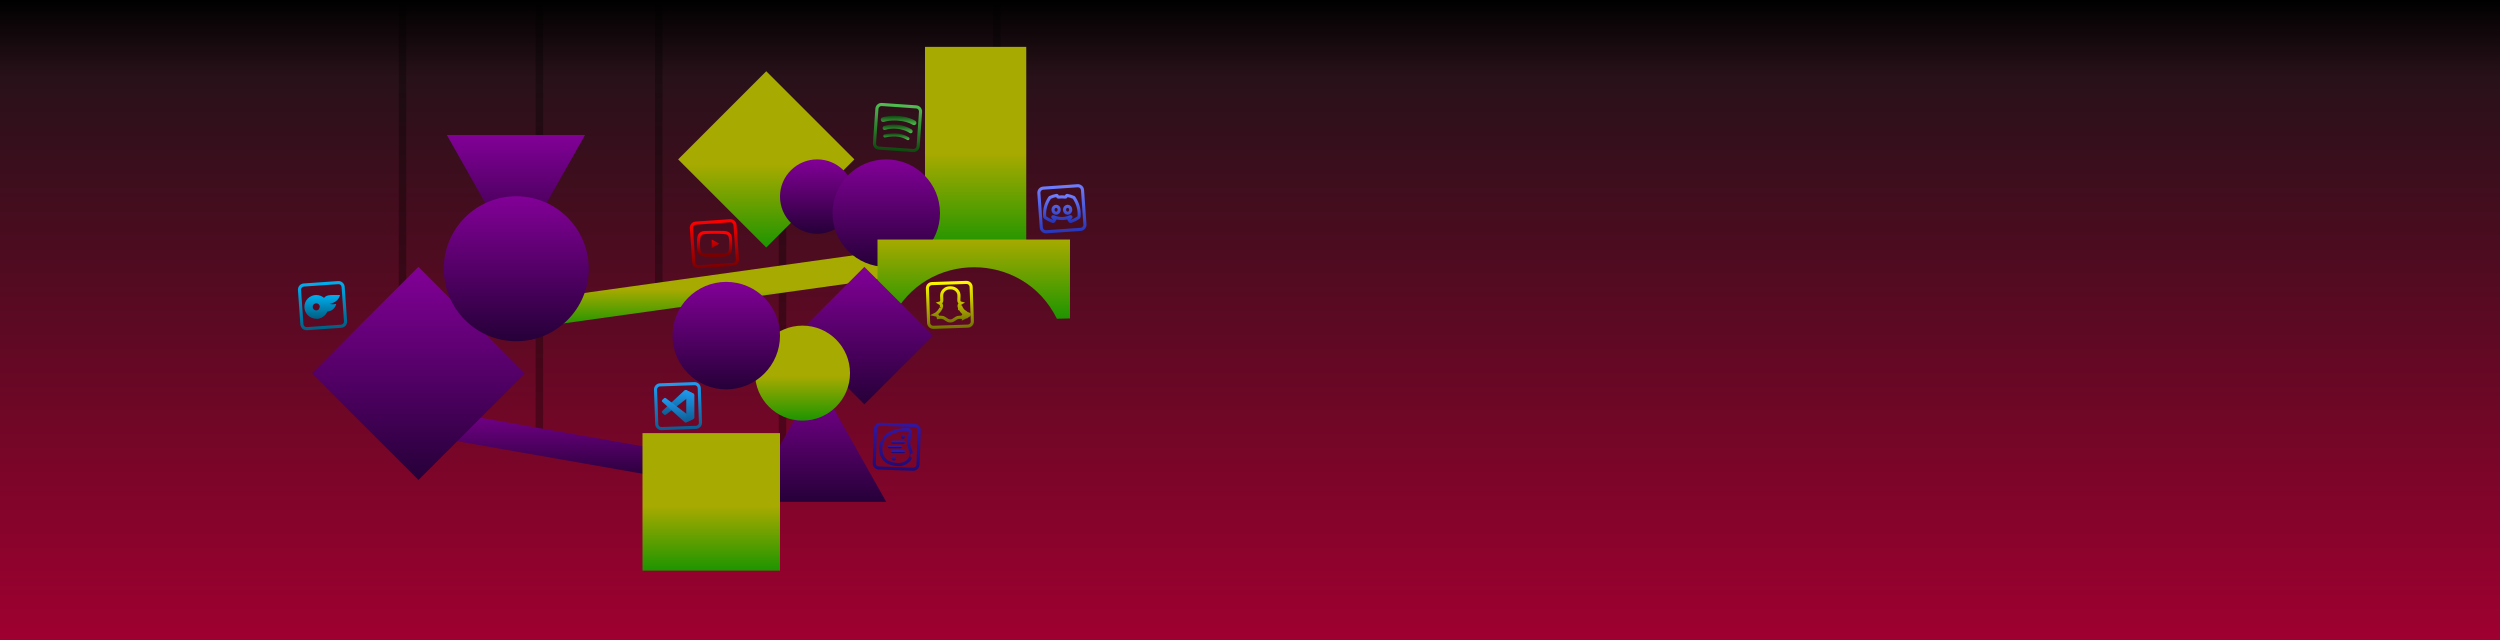
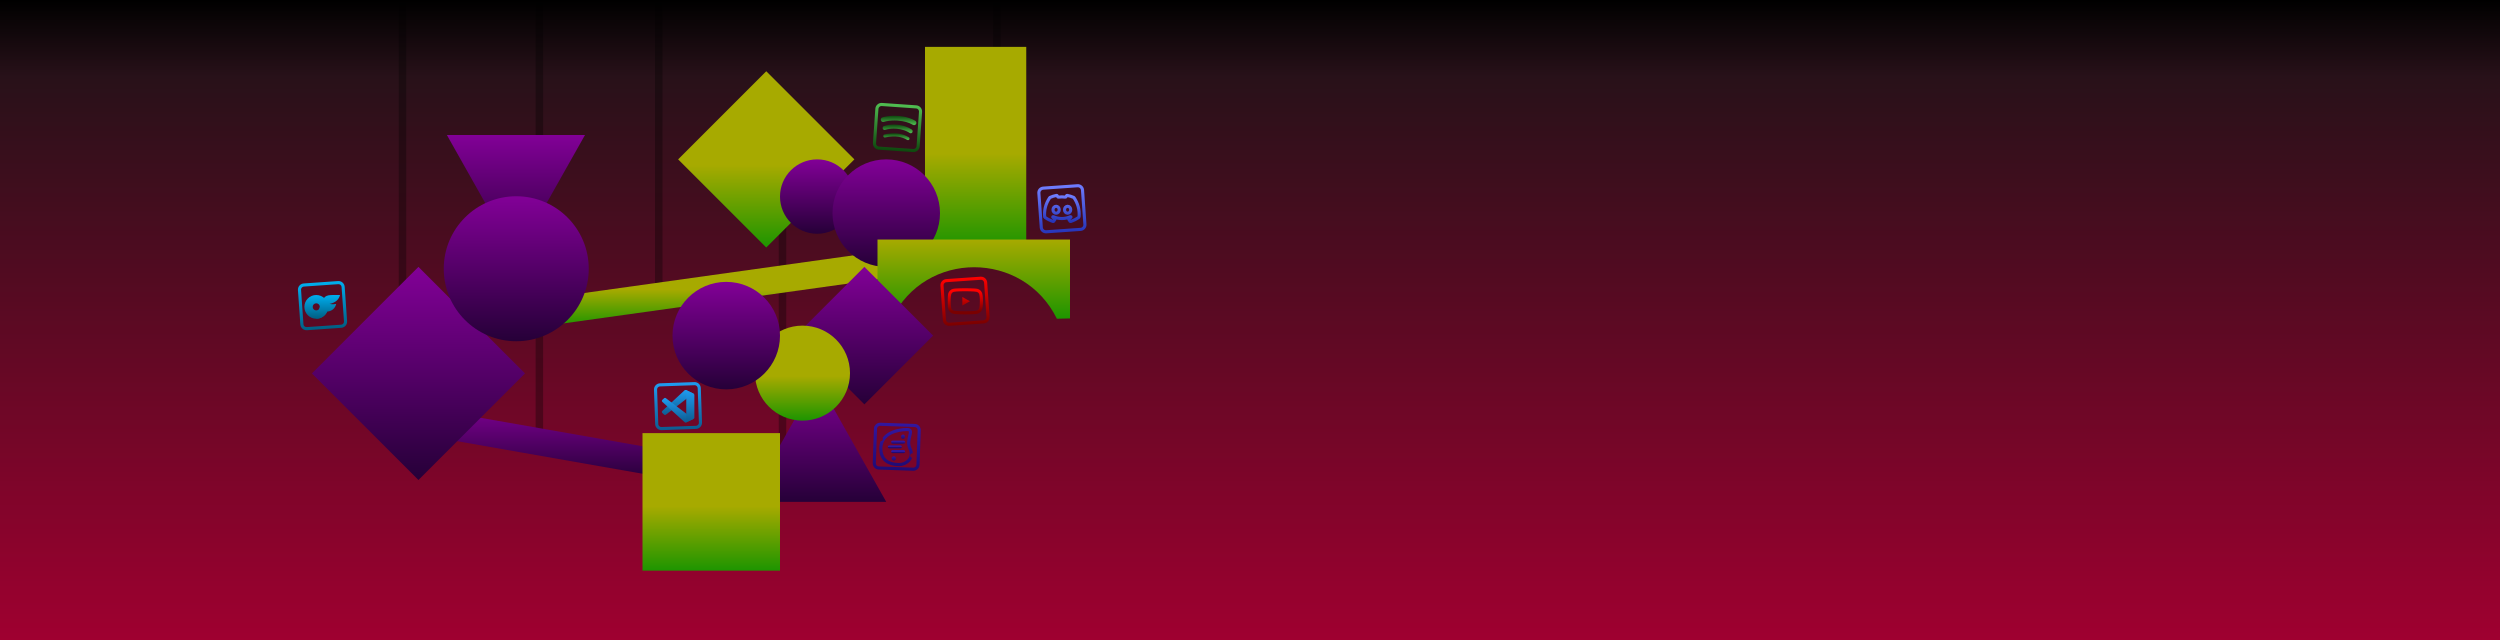
<svg xmlns="http://www.w3.org/2000/svg" width="4000" height="1024" viewBox="0 0 4000 1024" fill="none">
  <g clip-path="url(#clip0_219_2)">
    <rect width="4000" height="1024" fill="url(#paint0_linear_219_2)" />
    <line x1="644" y1="533" x2="644" y2="-55" stroke="black" stroke-opacity="0.32" stroke-width="12" />
    <line x1="1054" y1="471" x2="1054" y2="-117" stroke="black" stroke-opacity="0.32" stroke-width="12" />
    <line x1="1252" y1="724" x2="1252" y2="216" stroke="black" stroke-opacity="0.32" stroke-width="12" />
    <line x1="863" y1="706" x2="863" y2="2.59356e-07" stroke="black" stroke-opacity="0.32" stroke-width="12" />
    <line x1="1595" y1="193" x2="1595" y2="-395" stroke="black" stroke-opacity="0.32" stroke-width="12" />
    <path d="M1226 114L1367 255L1226 396L1085 255L1226 114Z" fill="url(#paint1_linear_219_2)" />
    <path d="M1085 724L618 642V686L1085 768V724Z" fill="url(#paint2_linear_219_2)" />
    <rect x="1480" y="75" width="162" height="321" fill="url(#paint3_linear_219_2)" />
    <path d="M1307.5 607L1418 803H1197L1307.5 607Z" fill="url(#paint4_linear_219_2)" />
    <path d="M825.5 412L715 216L936 216L825.5 412Z" fill="url(#paint5_linear_219_2)" />
    <rect x="1028" y="693" width="220" height="220" fill="url(#paint6_linear_219_2)" />
    <path d="M869 478L1455 396V440L869 522V478Z" fill="url(#paint7_linear_219_2)" />
    <rect x="1248" y="255" width="119" height="119" rx="59.5" fill="url(#paint8_linear_219_2)" />
    <rect x="1332" y="255" width="172" height="172" rx="86" fill="url(#paint9_linear_219_2)" />
    <path d="M1404 383.266H1712V509.499L1691 509.996C1637.15 400.275 1480.19 399.959 1427 510L1404 509.499V383.266Z" fill="url(#paint10_linear_219_2)" />
    <path d="M1383 427L1493 537L1383 647L1273 537L1383 427Z" fill="url(#paint11_linear_219_2)" />
    <path d="M669.5 427L840 597.5L669.5 768L499 597.5L669.5 427Z" fill="url(#paint12_linear_219_2)" />
    <rect x="1208" y="521" width="152" height="152" rx="76" fill="url(#paint13_linear_219_2)" />
    <rect x="1076" y="451" width="172" height="172" rx="86" fill="url(#paint14_linear_219_2)" />
    <rect x="710" y="314" width="232" height="232" rx="116" fill="url(#paint15_linear_219_2)" />
    <path d="M1718.37 316.272C1718.27 316.121 1718.13 316.002 1717.96 315.927C1714.61 314.417 1711.09 313.316 1707.48 312.647C1707.06 312.57 1706.65 312.77 1706.45 313.144C1706.16 313.686 1705.89 314.236 1705.63 314.795C1705.44 315.209 1705.01 315.453 1704.55 315.393C1700.85 314.904 1697.1 314.904 1693.4 315.393C1692.95 315.453 1692.51 315.209 1692.32 314.795C1692.06 314.237 1691.79 313.687 1691.51 313.145C1691.31 312.771 1690.89 312.571 1690.47 312.648C1686.86 313.322 1683.34 314.425 1679.98 315.935C1679.81 316.01 1679.67 316.132 1679.57 316.285C1672.57 326.754 1670.59 336.969 1671.47 347.041C1671.49 347.324 1671.64 347.582 1671.87 347.749C1675.83 350.612 1680.21 352.829 1684.86 354.315C1685.26 354.444 1685.7 354.3 1685.95 353.956C1686.7 352.901 1687.39 351.805 1688.01 350.672C1688.3 350.149 1688.04 349.5 1687.49 349.27C1686.54 348.874 1685.61 348.428 1684.71 347.936C1684.28 347.702 1684.25 347.097 1684.64 346.8V346.8C1684.84 346.646 1685.11 346.621 1685.34 346.726C1689.62 348.675 1694.27 349.684 1698.98 349.684C1703.69 349.684 1708.34 348.675 1712.62 346.726C1712.85 346.621 1713.13 346.658 1713.33 346.814V346.814C1713.71 347.111 1713.68 347.705 1713.26 347.936C1712.35 348.43 1711.42 348.877 1710.46 349.275C1709.91 349.504 1709.66 350.153 1709.95 350.676C1710.57 351.809 1711.26 352.904 1712.01 353.958C1712.26 354.3 1712.69 354.444 1713.09 354.317C1717.75 352.835 1722.14 350.619 1726.1 347.753C1726.33 347.586 1726.47 347.327 1726.5 347.045C1727.52 335.398 1724.46 325.271 1718.37 316.272ZM1689.78 341.156C1687.04 341.156 1684.79 338.676 1684.79 335.625C1684.79 332.574 1686.97 330.072 1689.77 330.072C1692.57 330.072 1694.81 332.574 1694.76 335.625C1694.72 338.676 1692.56 341.156 1689.78 341.156ZM1708.19 341.156C1705.45 341.156 1703.2 338.676 1703.2 335.625C1703.2 332.574 1705.38 330.072 1708.19 330.072C1710.99 330.072 1713.22 332.574 1713.17 335.625C1713.12 338.676 1710.97 341.156 1708.19 341.156Z" stroke="url(#paint16_linear_219_2)" stroke-width="5" />
    <rect x="1661.67" y="301.551" width="70" height="70" rx="7.5" transform="rotate(-4 1661.67 301.551)" stroke="url(#paint17_linear_219_2)" stroke-width="5" />
    <rect x="1401.03" y="678.586" width="70" height="70" rx="7.5" transform="rotate(2 1401.03 678.586)" stroke="url(#paint18_linear_219_2)" stroke-width="5" />
    <path d="M1428.27 707.45H1445.66" stroke="url(#paint19_linear_219_2)" stroke-width="5" stroke-linecap="round" />
    <path d="M1423.05 714.985H1440.44" stroke="url(#paint20_linear_219_2)" stroke-width="5" stroke-linecap="round" />
    <path d="M1428.27 722.52H1445.66" stroke="url(#paint21_linear_219_2)" stroke-width="5" stroke-linecap="round" />
    <ellipse cx="1444.79" cy="698.756" rx="3.188" ry="3.478" fill="url(#paint22_linear_219_2)" />
    <circle cx="1430.01" cy="733.533" r="3.478" fill="url(#paint23_linear_219_2)" />
    <path fill-rule="evenodd" clip-rule="evenodd" d="M1426.14 695.236C1418.01 699.395 1411.76 706.322 1411.76 717.971C1411.76 724.579 1413.64 730.175 1417.76 734.134C1421.88 738.104 1428.62 740.788 1439.07 740.788C1443.42 740.788 1448.79 738.667 1452.19 734.864C1455.42 731.245 1456.98 725.986 1453.73 719.029C1449.82 710.648 1451.83 702.475 1453.19 696.909C1453.26 696.643 1453.32 696.383 1453.38 696.128C1453.73 694.69 1454 693.504 1454.14 692.496C1454.28 691.464 1454.24 690.867 1454.14 690.537C1454.09 690.331 1454.03 690.251 1453.83 690.145C1453.51 689.977 1452.8 689.761 1451.36 689.761C1444.5 689.761 1434.41 691.008 1426.14 695.236ZM1423.87 690.784C1433.11 686.061 1444.07 684.761 1451.36 684.761C1453.17 684.761 1454.82 685.014 1456.17 685.727C1457.63 686.501 1458.54 687.715 1458.95 689.159C1459.33 690.479 1459.27 691.889 1459.1 693.166C1458.92 694.466 1458.59 695.89 1458.24 697.307L1458.12 697.805C1456.72 703.549 1455.11 710.162 1458.27 716.914C1459.67 719.915 1460.37 722.756 1460.5 725.398C1460.26 725.342 1460.01 725.312 1459.75 725.312C1457.84 725.312 1456.3 726.921 1456.3 728.907C1456.3 730.776 1457.67 732.312 1459.41 732.486C1458.61 734.612 1457.41 736.525 1455.92 738.193C1451.52 743.116 1444.76 745.788 1439.07 745.788C1427.81 745.788 1419.64 742.888 1414.29 737.736C1408.93 732.574 1406.76 725.511 1406.76 717.971C1406.76 713.341 1407.61 709.319 1409.09 705.837C1409.1 705.837 1409.1 705.837 1409.11 705.837C1411.01 705.837 1412.56 704.227 1412.56 702.242C1412.56 701.604 1412.4 701.005 1412.12 700.486C1415.19 696.261 1419.34 693.099 1423.87 690.784Z" fill="url(#paint24_linear_219_2)" />
    <path fill-rule="evenodd" clip-rule="evenodd" d="M1466.24 196.438C1466.23 199.381 1463.18 201.183 1460.63 199.721C1458.91 198.729 1457.14 197.83 1455.29 197.081C1451.63 195.592 1447.83 194.59 1443.96 193.896C1441.25 193.413 1438.53 193.094 1435.8 192.927C1432.95 192.754 1430.11 192.734 1427.26 192.883C1424 193.054 1420.76 193.418 1417.56 194.117C1416.38 194.376 1415.22 194.701 1414.05 195.017C1413.34 195.211 1412.63 195.236 1411.92 195.024C1410.36 194.562 1409.29 193.146 1409.24 191.487C1409.2 189.877 1410.18 188.379 1411.72 187.865C1412.84 187.488 1414 187.191 1415.16 186.92C1418.02 186.249 1420.93 185.833 1423.86 185.562C1426.97 185.274 1430.09 185.182 1433.21 185.272C1440.89 185.495 1448.42 186.634 1455.71 189.185C1458.68 190.226 1461.54 191.517 1464.26 193.126C1465.23 193.699 1465.88 194.508 1466.13 195.626C1466.19 195.891 1466.2 196.167 1466.24 196.438Z" fill="url(#paint25_linear_219_2)" />
    <path fill-rule="evenodd" clip-rule="evenodd" d="M1430 205.766C1425.48 205.786 1420.85 206.383 1416.33 207.813C1415.6 208.046 1414.86 208.062 1414.14 207.75C1412.96 207.243 1412.2 205.988 1412.24 204.66C1412.28 203.275 1413.08 202.069 1414.33 201.662C1415.6 201.247 1416.9 200.887 1418.2 200.579C1421.4 199.821 1424.64 199.42 1427.92 199.287C1434.98 199.002 1441.87 199.975 1448.6 202.272C1452 203.434 1455.25 204.955 1458.32 206.903C1458.47 207 1458.62 207.099 1458.78 207.198C1460.38 208.242 1460.57 210.342 1459.81 211.681C1458.93 213.212 1457.12 213.688 1455.61 212.78C1454.75 212.267 1453.91 211.733 1453.04 211.26C1449.05 209.091 1444.82 207.684 1440.42 206.798C1437.04 206.115 1433.63 205.782 1430 205.766Z" fill="url(#paint26_linear_219_2)" />
    <path fill-rule="evenodd" clip-rule="evenodd" d="M1430.28 213.239C1435.56 213.295 1440.71 214.011 1445.72 215.709C1448.48 216.646 1451.12 217.857 1453.62 219.358C1453.84 219.488 1454.06 219.616 1454.26 219.769C1455.27 220.54 1455.53 221.938 1454.88 223.038C1454.25 224.105 1452.91 224.534 1451.77 224.026C1451.54 223.924 1451.32 223.787 1451.11 223.657C1446.86 221.127 1442.28 219.56 1437.42 218.81C1434.43 218.35 1431.42 218.191 1428.41 218.31C1424.51 218.464 1420.65 219.008 1416.84 219.857C1416.46 219.943 1416.06 220.021 1415.67 220.025C1414.49 220.038 1413.49 219.196 1413.28 218.055C1413.06 216.846 1413.66 215.713 1414.76 215.267C1414.99 215.173 1415.24 215.113 1415.49 215.057C1418.61 214.353 1421.75 213.821 1424.94 213.55C1426.72 213.399 1428.5 213.339 1430.28 213.239Z" fill="url(#paint27_linear_219_2)" />
    <rect x="1403.55" y="166.668" width="70" height="70" rx="7.5" transform="rotate(4 1403.55 166.668)" stroke="url(#paint28_linear_219_2)" stroke-width="5" />
    <path d="M1109.16 629.577L1098.45 624.327C1097.21 623.719 1095.73 623.975 1094.76 624.966L1059.71 657.515C1058.76 658.39 1058.76 659.902 1059.71 660.776L1062.57 663.427C1063.34 664.141 1064.51 664.194 1065.34 663.552L1107.55 630.939C1108.97 629.845 1111 630.874 1111 632.684V632.558C1111 631.287 1110.29 630.128 1109.16 629.577Z" fill="url(#paint29_linear_219_2)" />
    <path d="M1109.16 670.436L1098.45 675.592C1097.21 676.189 1095.73 675.937 1094.76 674.964L1059.71 643.004C1058.76 642.144 1058.76 640.66 1059.71 639.802L1062.57 637.199C1063.34 636.497 1064.51 636.445 1065.34 637.076L1107.55 669.099C1108.97 670.173 1111 669.163 1111 667.386V667.51C1111 668.758 1110.29 669.895 1109.16 670.436Z" fill="url(#paint30_linear_219_2)" />
    <path d="M1098.45 675.593C1097.21 676.19 1095.73 675.937 1094.76 674.965C1095.96 676.163 1098.01 675.314 1098.01 673.619V626.507C1098.01 624.812 1095.96 623.963 1094.76 625.162C1095.73 624.189 1097.21 623.937 1098.45 624.533L1109.16 629.681C1110.28 630.222 1111 631.36 1111 632.609V667.518C1111 668.766 1110.28 669.904 1109.16 670.445L1098.45 675.593Z" fill="url(#paint31_linear_219_2)" />
    <rect x="1048.59" y="616.029" width="70" height="70" rx="7.5" transform="rotate(-2 1048.59 616.029)" stroke="url(#paint32_linear_219_2)" stroke-width="5" />
-     <mask id="path-38-outside-1_219_2" maskUnits="userSpaceOnUse" x="1115" y="369" width="57" height="43" fill="black">
-       <rect fill="white" x="1115" y="369" width="57" height="43" />
-       <path fill-rule="evenodd" clip-rule="evenodd" d="M1161.69 374.979C1163.69 375.506 1165.27 377.051 1165.81 379.009C1166.81 382.587 1166.77 390.043 1166.77 390.043C1166.77 390.043 1166.77 397.462 1165.81 401.04C1165.27 402.998 1163.69 404.543 1161.69 405.07C1158.03 406.011 1143.39 406.011 1143.39 406.011C1143.39 406.011 1128.78 406.011 1125.09 405.032C1123.08 404.505 1121.5 402.961 1120.96 401.002C1120 397.462 1120 390.006 1120 390.006C1120 390.006 1120 382.587 1120.96 379.009C1121.5 377.051 1123.12 375.469 1125.09 374.942C1128.75 374 1143.39 374 1143.39 374C1143.39 374 1158.03 374 1161.69 374.979ZM1150.9 390.006L1138.72 396.86V383.151L1150.9 390.006Z" />
+     <mask id="path-38-outside-1_219_2" maskUnits="userSpaceOnUse" x="1516" y="461" width="57" height="43" fill="black">
+       <rect fill="white" x="1516" y="461" width="57" height="43" />
+       <path fill-rule="evenodd" clip-rule="evenodd" d="M1562.69 466.979C1564.69 467.506 1566.27 469.051 1566.81 471.009C1567.81 474.587 1567.77 482.043 1567.77 482.043C1567.77 482.043 1567.77 489.462 1566.81 493.04C1566.27 494.998 1564.69 496.543 1562.69 497.07C1559.03 498.011 1544.39 498.011 1544.39 498.011C1544.39 498.011 1529.78 498.011 1526.09 497.032C1524.08 496.505 1522.5 494.961 1521.96 493.002C1521 489.462 1521 482.006 1521 482.006C1521 482.006 1521 474.587 1521.96 471.009C1522.5 469.051 1524.12 467.469 1526.09 466.942C1529.75 466 1544.39 466 1544.39 466C1544.39 466 1559.03 466 1562.69 466.979ZM1551.9 482.006L1539.72 488.86V475.151L1551.9 482.006Z" />
    </mask>
-     <path d="M1165.81 379.009L1160.99 380.336L1160.99 380.347L1160.99 380.357L1165.81 379.009ZM1161.69 374.979L1160.39 379.809L1160.4 379.812L1160.41 379.814L1161.69 374.979ZM1166.77 390.043L1161.77 390.018L1161.77 390.03V390.043H1166.77ZM1165.81 401.04L1170.63 402.367L1170.63 402.354L1170.64 402.34L1165.81 401.04ZM1161.69 405.07L1162.93 409.912L1162.95 409.909L1162.96 409.905L1161.69 405.07ZM1143.39 406.011L1143.39 411.011L1143.39 411.011L1143.39 406.011ZM1125.09 405.032L1126.36 400.199L1126.36 400.197L1125.09 405.032ZM1120.96 401.002L1116.14 402.315L1116.14 402.322L1116.14 402.33L1120.96 401.002ZM1120.96 379.009L1116.14 377.682L1116.14 377.695L1116.14 377.709L1120.96 379.009ZM1125.09 374.942L1123.84 370.099L1123.81 370.106L1123.79 370.112L1125.09 374.942ZM1143.39 374L1143.39 369L1143.39 369L1143.39 374ZM1138.72 396.86H1133.72V405.413L1141.18 401.217L1138.72 396.86ZM1150.9 390.006L1153.35 394.363L1161.09 390.006L1153.35 385.649L1150.9 390.006ZM1138.72 383.151L1141.18 378.795L1133.72 374.598V383.151H1138.72ZM1170.63 377.682C1169.61 373.963 1166.64 371.114 1162.96 370.144L1160.41 379.814C1160.74 379.899 1160.93 380.138 1160.99 380.336L1170.63 377.682ZM1166.77 390.043C1171.77 390.069 1171.77 390.069 1171.77 390.068C1171.77 390.068 1171.77 390.068 1171.77 390.068C1171.77 390.067 1171.77 390.066 1171.77 390.065C1171.77 390.063 1171.77 390.061 1171.77 390.058C1171.77 390.053 1171.77 390.046 1171.77 390.037C1171.77 390.019 1171.77 389.994 1171.77 389.962C1171.77 389.899 1171.77 389.809 1171.77 389.695C1171.77 389.466 1171.77 389.142 1171.76 388.743C1171.75 387.947 1171.72 386.844 1171.66 385.618C1171.54 383.324 1171.29 380.051 1170.62 377.661L1160.99 380.357C1161.33 381.545 1161.56 383.789 1161.67 386.118C1161.73 387.203 1161.75 388.188 1161.76 388.902C1161.77 389.258 1161.77 389.544 1161.77 389.737C1161.77 389.834 1161.77 389.908 1161.77 389.955C1161.77 389.979 1161.77 389.996 1161.77 390.007C1161.77 390.012 1161.77 390.016 1161.77 390.018C1161.77 390.018 1161.77 390.019 1161.77 390.019C1161.77 390.019 1161.77 390.019 1161.77 390.019C1161.77 390.018 1161.77 390.018 1161.77 390.018C1161.77 390.018 1161.77 390.018 1166.77 390.043ZM1170.64 402.34C1171.27 399.982 1171.53 396.748 1171.64 394.461C1171.71 393.243 1171.74 392.149 1171.76 391.359C1171.76 390.962 1171.77 390.64 1171.77 390.414C1171.77 390.301 1171.77 390.211 1171.77 390.149C1171.77 390.118 1171.77 390.093 1171.77 390.075C1171.77 390.066 1171.77 390.059 1171.77 390.054C1171.77 390.051 1171.77 390.049 1171.77 390.047C1171.77 390.046 1171.77 390.046 1171.77 390.045C1171.77 390.045 1171.77 390.044 1171.77 390.044C1171.77 390.044 1171.77 390.043 1166.77 390.043C1161.77 390.043 1161.77 390.043 1161.77 390.043C1161.77 390.043 1161.77 390.043 1161.77 390.042C1161.77 390.042 1161.77 390.042 1161.77 390.042C1161.77 390.042 1161.77 390.043 1161.77 390.044C1161.77 390.045 1161.77 390.049 1161.77 390.054C1161.77 390.065 1161.77 390.082 1161.77 390.106C1161.77 390.154 1161.77 390.228 1161.77 390.324C1161.77 390.518 1161.76 390.803 1161.76 391.158C1161.74 391.871 1161.72 392.855 1161.66 393.939C1161.54 396.256 1161.31 398.52 1160.98 399.74L1170.64 402.34ZM1162.96 409.905C1166.64 408.936 1169.61 406.086 1170.63 402.367L1160.99 399.713C1160.93 399.911 1160.74 400.15 1160.41 400.235L1162.96 409.905ZM1143.39 406.011C1143.39 411.011 1143.39 411.011 1143.39 411.011C1143.39 411.011 1143.39 411.011 1143.39 411.011C1143.39 411.011 1143.39 411.011 1143.39 411.011C1143.39 411.011 1143.4 411.011 1143.4 411.011C1143.41 411.011 1143.42 411.011 1143.43 411.011C1143.46 411.011 1143.51 411.011 1143.56 411.011C1143.67 411.011 1143.84 411.01 1144.04 411.009C1144.46 411.007 1145.06 411.004 1145.78 410.996C1147.23 410.981 1149.21 410.951 1151.31 410.891C1153.4 410.832 1155.65 410.741 1157.63 410.602C1159.48 410.472 1161.52 410.276 1162.93 409.912L1160.44 400.227C1160.03 400.334 1158.86 400.491 1156.93 400.626C1155.14 400.752 1153.05 400.838 1151.02 400.896C1149 400.953 1147.09 400.982 1145.68 400.997C1144.98 401.004 1144.4 401.008 1144 401.009C1143.8 401.01 1143.65 401.011 1143.54 401.011C1143.49 401.011 1143.45 401.011 1143.42 401.011C1143.41 401.011 1143.4 401.011 1143.39 401.011C1143.39 401.011 1143.39 401.011 1143.39 401.011C1143.39 401.011 1143.39 401.011 1143.39 401.011C1143.39 401.011 1143.39 401.011 1143.39 401.011C1143.39 401.011 1143.39 401.011 1143.39 406.011ZM1123.81 409.866C1125.24 410.246 1127.29 410.45 1129.14 410.585C1131.13 410.73 1133.38 410.824 1135.47 410.887C1137.57 410.949 1139.55 410.98 1140.99 410.996C1141.72 411.003 1142.31 411.007 1142.73 411.009C1142.94 411.01 1143.1 411.011 1143.21 411.011C1143.27 411.011 1143.31 411.011 1143.34 411.011C1143.35 411.011 1143.36 411.011 1143.37 411.011C1143.38 411.011 1143.38 411.011 1143.38 411.011C1143.38 411.011 1143.38 411.011 1143.38 411.011C1143.38 411.011 1143.39 411.011 1143.39 411.011C1143.39 411.011 1143.39 411.011 1143.39 406.011C1143.39 401.011 1143.39 401.011 1143.39 401.011C1143.39 401.011 1143.39 401.011 1143.39 401.011C1143.39 401.011 1143.39 401.011 1143.38 401.011C1143.38 401.011 1143.38 401.011 1143.38 401.011C1143.37 401.011 1143.36 401.011 1143.35 401.011C1143.32 401.011 1143.28 401.011 1143.23 401.011C1143.13 401.011 1142.97 401.01 1142.77 401.009C1142.38 401.007 1141.8 401.004 1141.1 400.996C1139.69 400.981 1137.79 400.951 1135.77 400.891C1133.75 400.831 1131.66 400.742 1129.87 400.611C1127.95 400.471 1126.78 400.308 1126.36 400.199L1123.81 409.866ZM1116.14 402.33C1117.17 406.048 1120.13 408.898 1123.81 409.868L1126.36 400.197C1126.04 400.112 1125.84 399.873 1125.78 399.675L1116.14 402.33ZM1120 390.006C1115 390.006 1115 390.006 1115 390.006C1115 390.007 1115 390.007 1115 390.007C1115 390.008 1115 390.009 1115 390.01C1115 390.011 1115 390.014 1115 390.016C1115 390.022 1115 390.029 1115 390.038C1115 390.055 1115 390.08 1115 390.111C1115 390.174 1115 390.264 1115 390.378C1115 390.605 1115.01 390.928 1115.02 391.326C1115.03 392.119 1115.06 393.217 1115.13 394.437C1115.25 396.724 1115.5 399.967 1116.14 402.315L1125.79 399.69C1125.46 398.498 1125.24 396.243 1125.11 393.916C1125.06 392.829 1125.03 391.842 1125.01 391.126C1125.01 390.77 1125 390.483 1125 390.288C1125 390.191 1125 390.117 1125 390.069C1125 390.045 1125 390.028 1125 390.017C1125 390.012 1125 390.008 1125 390.006C1125 390.005 1125 390.005 1125 390.005C1125 390.004 1125 390.005 1125 390.005C1125 390.005 1125 390.005 1125 390.005C1125 390.005 1125 390.006 1120 390.006ZM1116.14 377.709C1115.5 380.067 1115.25 383.301 1115.13 385.588C1115.06 386.806 1115.03 387.9 1115.02 388.69C1115.01 389.087 1115 389.409 1115 389.635C1115 389.748 1115 389.838 1115 389.9C1115 389.932 1115 389.956 1115 389.974C1115 389.983 1115 389.99 1115 389.995C1115 389.998 1115 390 1115 390.002C1115 390.003 1115 390.003 1115 390.004C1115 390.004 1115 390.005 1115 390.005C1115 390.005 1115 390.006 1120 390.006C1125 390.006 1125 390.006 1125 390.006C1125 390.006 1125 390.007 1125 390.007C1125 390.007 1125 390.007 1125 390.007C1125 390.007 1125 390.006 1125 390.005C1125 390.004 1125 390 1125 389.995C1125 389.984 1125 389.967 1125 389.943C1125 389.895 1125 389.821 1125 389.725C1125 389.531 1125.01 389.246 1125.01 388.891C1125.03 388.178 1125.06 387.194 1125.11 386.11C1125.23 383.793 1125.46 381.529 1125.79 380.309L1116.14 377.709ZM1123.79 370.112C1120.15 371.09 1117.16 373.979 1116.14 377.682L1125.78 380.336C1125.84 380.123 1126.09 379.848 1126.38 379.771L1123.79 370.112ZM1143.39 374C1143.39 369 1143.39 369 1143.39 369C1143.39 369 1143.38 369 1143.38 369C1143.38 369 1143.38 369 1143.38 369C1143.38 369 1143.38 369 1143.37 369C1143.36 369 1143.35 369 1143.34 369C1143.31 369 1143.27 369 1143.21 369C1143.1 369.001 1142.94 369.001 1142.73 369.002C1142.31 369.004 1141.72 369.008 1140.99 369.015C1139.54 369.03 1137.56 369.06 1135.47 369.12C1133.37 369.18 1131.12 369.27 1129.14 369.41C1127.29 369.539 1125.26 369.735 1123.84 370.099L1126.33 379.784C1126.74 379.677 1127.91 379.52 1129.84 379.385C1131.63 379.26 1133.72 379.174 1135.75 379.116C1137.77 379.058 1139.68 379.029 1141.09 379.015C1141.8 379.007 1142.37 379.004 1142.77 379.002C1142.97 379.001 1143.13 379.001 1143.23 379C1143.28 379 1143.32 379 1143.35 379C1143.36 379 1143.37 379 1143.38 379C1143.38 379 1143.38 379 1143.38 379C1143.39 379 1143.39 379 1143.39 379C1143.39 379 1143.39 379 1143.39 379C1143.39 379 1143.39 379 1143.39 374ZM1162.98 370.149C1161.54 369.766 1159.5 369.561 1157.65 369.426C1155.66 369.281 1153.4 369.187 1151.31 369.125C1149.21 369.062 1147.23 369.031 1145.78 369.016C1145.06 369.008 1144.46 369.004 1144.05 369.002C1143.84 369.001 1143.67 369.001 1143.56 369C1143.51 369 1143.46 369 1143.43 369C1143.42 369 1143.41 369 1143.4 369C1143.4 369 1143.39 369 1143.39 369C1143.39 369 1143.39 369 1143.39 369C1143.39 369 1143.39 369 1143.39 369C1143.39 369 1143.39 369 1143.39 374C1143.39 379 1143.39 379 1143.39 379C1143.39 379 1143.39 379 1143.39 379C1143.39 379 1143.39 379 1143.39 379C1143.39 379 1143.39 379 1143.39 379C1143.4 379 1143.41 379 1143.42 379C1143.45 379 1143.49 379 1143.54 379C1143.64 379.001 1143.8 379.001 1144 379.002C1144.4 379.004 1144.97 379.008 1145.68 379.015C1147.09 379.03 1149 379.06 1151.02 379.12C1153.04 379.181 1155.13 379.27 1156.92 379.4C1158.84 379.54 1160 379.703 1160.39 379.809L1162.98 370.149ZM1141.18 401.217L1153.35 394.363L1148.45 385.649L1136.27 392.503L1141.18 401.217ZM1133.72 383.151V396.86H1143.72V383.151H1133.72ZM1153.35 385.649L1141.18 378.795L1136.27 387.508L1148.45 394.363L1153.35 385.649Z" fill="url(#paint33_linear_219_2)" mask="url(#path-38-outside-1_219_2)" />
-     <rect x="1105.67" y="357.551" width="70" height="70" rx="7.5" transform="rotate(-4 1105.67 357.551)" stroke="url(#paint34_linear_219_2)" stroke-width="5" />
-     <path d="M1535.26 492.597C1535.26 492.606 1535.27 492.616 1535.27 492.626L1536.73 491.916L1537.53 491.563C1537.7 491.95 1541.64 501.07 1550.46 502.541M1535.26 492.597L1548.61 502.617C1548.61 502.619 1548.61 502.621 1548.61 502.623C1548.49 502.909 1548.42 503.309 1548.58 503.767C1548.67 504.02 1548.84 504.312 1549.12 504.561C1549.25 504.677 1549.39 504.768 1549.53 504.839C1549.77 504.714 1549.97 504.59 1550.14 504.468L1550.32 503.349L1550.32 503.346L1550.46 502.541M1535.26 492.597C1535.26 492.601 1535.26 492.603 1535.26 492.6L1535.26 492.596L1535.26 492.597ZM1550.46 502.541C1550.98 502.628 1551.09 503.182 1550.91 503.596C1550.8 503.859 1550.57 504.156 1550.14 504.467L1550.32 503.349L1550.32 503.346L1550.46 502.541ZM1513.39 510.7L1513.39 510.7C1513.34 510.659 1513.28 510.618 1513.22 510.577C1511.8 509.557 1509.92 508.21 1507.62 507.822L1507.62 507.821C1506.65 507.658 1505.67 507.575 1504.72 507.575C1503.24 507.575 1502.03 507.777 1501.18 507.941C1501.06 507.422 1500.92 506.765 1500.69 506.22C1500.48 505.701 1499.83 504.367 1498.21 504.113C1497.12 503.942 1496.21 503.763 1495.46 503.584C1498.36 502.196 1500.57 500.146 1502.16 498.254C1504.43 495.551 1505.57 492.991 1505.75 492.572C1506.45 491.119 1506.8 489.389 1506.1 487.71L1506.1 487.709C1505.54 486.376 1504.58 485.545 1503.66 485.005C1504.82 484.714 1505.67 483.94 1506.17 483.06C1506.75 482.063 1506.9 480.932 1506.84 479.981L1506.84 479.98C1506.71 477.85 1506.57 475.592 1506.61 473.505C1506.66 471.358 1506.91 469.713 1507.36 468.688L1507.36 468.687C1510.69 461.125 1517.69 460.511 1519.87 460.511C1520.09 460.511 1520.31 460.508 1520.51 460.505L1520.52 460.505C1520.73 460.503 1520.92 460.5 1521.1 460.5C1523.29 460.5 1530.31 461.116 1533.64 468.682C1534.09 469.708 1534.34 471.355 1534.39 473.502C1534.43 475.591 1534.29 477.849 1534.16 479.977L1534.16 479.984L1534.15 480.161C1534.15 480.162 1534.15 480.163 1534.15 480.164C1534.09 481.053 1534.23 482.112 1534.76 483.059C1535.26 483.947 1536.12 484.741 1537.32 485.017C1536.4 485.558 1535.45 486.386 1534.9 487.709L1534.9 487.71C1534.19 489.394 1534.55 491.128 1535.25 492.583C1535.45 493.056 1536.6 495.585 1538.84 498.253C1540.42 500.143 1542.64 502.192 1545.54 503.579C1544.78 503.758 1543.87 503.936 1542.79 504.107C1541.27 504.344 1540.6 505.523 1540.34 506.13C1540.1 506.678 1539.95 507.345 1539.82 507.918C1538.85 507.738 1537.7 507.575 1536.28 507.575C1535.33 507.575 1534.35 507.658 1533.38 507.821L1533.38 507.822C1531.07 508.211 1529.2 509.558 1527.77 510.578C1527.72 510.618 1527.66 510.658 1527.61 510.696L1527.61 510.697C1525.35 512.316 1523.62 513.5 1520.88 513.5H1520.88H1520.88H1520.88H1520.88H1520.88H1520.88H1520.87H1520.87H1520.87H1520.87H1520.87H1520.87H1520.87H1520.86H1520.86H1520.86H1520.86H1520.86H1520.86H1520.85H1520.85H1520.85H1520.85H1520.85H1520.85H1520.85H1520.84H1520.84H1520.84H1520.84H1520.84H1520.84H1520.83H1520.83H1520.83H1520.83H1520.83H1520.83H1520.83H1520.82H1520.82H1520.82H1520.82H1520.82H1520.82H1520.82H1520.81H1520.81H1520.81H1520.81H1520.81H1520.81H1520.8H1520.8H1520.8H1520.8H1520.8H1520.8H1520.8H1520.79H1520.79H1520.79H1520.79H1520.79H1520.79H1520.79H1520.78H1520.78H1520.78H1520.78H1520.78H1520.78H1520.77H1520.77H1520.77H1520.77H1520.77H1520.77H1520.77H1520.76H1520.76H1520.76H1520.76H1520.76H1520.76H1520.76H1520.75H1520.75H1520.75H1520.75H1520.75H1520.75H1520.74H1520.74H1520.74H1520.74H1520.74H1520.74H1520.74H1520.73H1520.73H1520.73H1520.73H1520.73H1520.73H1520.72H1520.72H1520.72H1520.72H1520.72H1520.72H1520.72H1520.71H1520.71H1520.71H1520.71H1520.71H1520.71H1520.71H1520.7H1520.7H1520.7H1520.7H1520.7H1520.7H1520.69H1520.69H1520.69H1520.69H1520.69H1520.69H1520.69H1520.68H1520.68H1520.68H1520.68H1520.68H1520.68H1520.68H1520.67H1520.67H1520.67H1520.67H1520.67H1520.67H1520.66H1520.66H1520.66H1520.66H1520.66H1520.66H1520.66H1520.65H1520.65H1520.65H1520.65H1520.65H1520.65H1520.65H1520.64H1520.64H1520.64H1520.64H1520.64H1520.64H1520.63H1520.63H1520.63H1520.63H1520.63H1520.63H1520.63H1520.62H1520.62H1520.62H1520.62H1520.62H1520.62H1520.62H1520.61H1520.61H1520.61H1520.61H1520.61H1520.61H1520.6H1520.6H1520.6H1520.6H1520.6H1520.6H1520.6H1520.59H1520.59H1520.59H1520.59H1520.59H1520.59H1520.59H1520.58H1520.58H1520.58H1520.58H1520.58H1520.58H1520.57H1520.57H1520.57H1520.57H1520.57H1520.57H1520.57H1520.56H1520.56H1520.56H1520.56H1520.56H1520.56H1520.55H1520.55H1520.55H1520.55H1520.55H1520.55H1520.55H1520.54H1520.54H1520.54H1520.54H1520.54H1520.54H1520.54H1520.53H1520.53H1520.53H1520.53H1520.53H1520.53H1520.52H1520.52H1520.52H1520.52H1520.52H1520.52H1520.52H1520.51H1520.51H1520.51H1520.51H1520.51H1520.51H1520.51H1520.5H1520.5H1520.5H1520.5H1520.5H1520.5H1520.49H1520.49H1520.49H1520.49H1520.49H1520.49H1520.49H1520.48H1520.48H1520.48H1520.48H1520.48H1520.48H1520.48H1520.47H1520.47H1520.47H1520.47H1520.47H1520.47H1520.46H1520.46H1520.46H1520.46H1520.46H1520.46H1520.46H1520.45H1520.45H1520.45H1520.45H1520.45H1520.45H1520.45H1520.44H1520.44H1520.44H1520.44H1520.44H1520.44H1520.43H1520.43H1520.43H1520.43H1520.43H1520.43H1520.43H1520.42H1520.42H1520.42H1520.42H1520.42H1520.42H1520.42H1520.41H1520.41H1520.41H1520.41H1520.41H1520.41H1520.4H1520.4H1520.4H1520.4H1520.4H1520.4H1520.4H1520.39H1520.39H1520.39H1520.39H1520.39H1520.39H1520.38H1520.38H1520.38H1520.38H1520.38H1520.38H1520.38H1520.37H1520.37H1520.37H1520.37H1520.37H1520.37H1520.37H1520.36H1520.36H1520.36H1520.36H1520.36H1520.36H1520.35H1520.35H1520.35H1520.35H1520.35H1520.35H1520.35H1520.34H1520.34H1520.34H1520.34H1520.34H1520.34H1520.34H1520.33H1520.33H1520.33H1520.33H1520.33H1520.33H1520.32H1520.32H1520.32H1520.32H1520.32H1520.32H1520.32H1520.31H1520.31H1520.31H1520.31H1520.31H1520.31H1520.31H1520.3H1520.3H1520.3H1520.3H1520.3H1520.3H1520.29H1520.29H1520.29H1520.29H1520.29H1520.29H1520.29H1520.28H1520.28H1520.28H1520.28H1520.28H1520.28H1520.28H1520.27H1520.27H1520.27H1520.27H1520.27H1520.27H1520.26H1520.26H1520.26H1520.26H1520.26H1520.26H1520.26H1520.25H1520.25H1520.25H1520.25H1520.25H1520.25H1520.25H1520.24H1520.24H1520.24H1520.24H1520.24H1520.24H1520.23H1520.23H1520.23H1520.23H1520.23H1520.23H1520.23H1520.22H1520.22H1520.22H1520.22H1520.22H1520.22H1520.21H1520.21H1520.21H1520.21H1520.21H1520.21H1520.21H1520.2H1520.2H1520.2H1520.2H1520.2H1520.2H1520.2H1520.19H1520.19H1520.19H1520.19H1520.19H1520.19H1520.18H1520.18H1520.18H1520.18H1520.18H1520.18H1520.18H1520.17H1520.17H1520.17H1520.17H1520.17H1520.17H1520.17H1520.16H1520.16H1520.16H1520.16H1520.16H1520.16H1520.15H1520.15H1520.15H1520.15H1520.15H1520.15H1520.15H1520.14H1520.14H1520.14H1520.14H1520.14H1520.14H1520.14H1520.13H1520.13H1520.13H1520.13H1520.13H1520.13H1520.12H1520.12H1520.12H1520.12H1520.12H1520.12H1520.12H1520.11C1517.38 513.5 1515.65 512.316 1513.39 510.7ZM1505.72 492.638L1505.73 492.627C1505.73 492.631 1505.72 492.635 1505.72 492.638ZM1498.52 484.224C1498.52 484.224 1498.52 484.223 1498.52 484.222C1498.52 484.223 1498.52 484.224 1498.52 484.224ZM1549.43 504.892C1548.29 505.476 1546.37 506.077 1543.17 506.577C1542.7 506.65 1542.52 507.268 1542.24 508.565L1549.43 504.892ZM1542.19 483.47C1542.19 483.469 1542.19 483.468 1542.19 483.467L1542.19 483.47Z" stroke="url(#paint35_linear_219_2)" stroke-width="5" />
-     <rect x="1483.59" y="454.029" width="70" height="70" rx="7.5" transform="rotate(-2 1483.59 454.029)" stroke="url(#paint36_linear_219_2)" stroke-width="5" />
-     <path fill-rule="evenodd" clip-rule="evenodd" d="M506 472C495.512 472 487 480.512 487 491C487 501.488 495.512 510 506 510C516.488 510 525 501.488 525 491C525 480.512 516.488 472 506 472ZM506 496.7C502.846 496.7 500.3 494.154 500.3 491C500.3 487.846 502.846 485.3 506 485.3C509.154 485.3 511.7 487.846 511.7 491C511.7 494.154 509.154 496.7 506 496.7Z" fill="url(#paint37_linear_219_2)" />
-     <path d="M527.356 486.25C532.183 487.639 537.882 486.25 537.882 486.25C536.229 493.47 530.985 497.992 523.423 498.543C520.516 505.288 513.809 510 506 510L511.7 491.884C517.559 473.261 520.563 472 534.459 472L544 472C542.404 479.03 536.904 484.401 527.356 486.25Z" fill="url(#paint38_linear_219_2)" />
-     <rect x="478.668" y="456.551" width="70" height="70" rx="7.5" transform="rotate(-4 478.668 456.551)" stroke="url(#paint39_linear_219_2)" stroke-width="5" />
+     <path d="M1566.81 471.009L1561.99 472.336L1561.99 472.347L1561.99 472.357L1566.81 471.009ZM1562.69 466.979L1561.39 471.809L1561.4 471.812L1561.41 471.814L1562.69 466.979ZM1567.77 482.043L1562.77 482.018L1562.77 482.03V482.043H1567.77ZM1566.81 493.04L1571.63 494.367L1571.63 494.354L1571.64 494.34L1566.81 493.04ZM1562.69 497.07L1563.93 501.912L1563.95 501.909L1563.96 501.905L1562.69 497.07ZM1544.39 498.011L1544.39 503.011L1544.39 503.011L1544.39 498.011ZM1526.09 497.032L1527.36 492.199L1527.36 492.197L1526.09 497.032ZM1521.96 493.002L1517.14 494.315L1517.14 494.322L1517.14 494.33L1521.96 493.002ZM1521.96 471.009L1517.14 469.682L1517.14 469.695L1517.14 469.709L1521.96 471.009ZM1526.09 466.942L1524.84 462.099L1524.81 462.106L1524.79 462.112L1526.09 466.942ZM1544.39 466L1544.39 461L1544.39 461L1544.39 466ZM1539.72 488.86H1534.72V497.413L1542.18 493.217L1539.72 488.86ZM1551.9 482.006L1554.35 486.363L1562.09 482.006L1554.35 477.649L1551.9 482.006ZM1539.72 475.151L1542.18 470.795L1534.72 466.598V475.151H1539.72ZM1571.63 469.682C1570.61 465.963 1567.64 463.114 1563.96 462.144L1561.41 471.814C1561.74 471.899 1561.93 472.138 1561.99 472.336L1571.63 469.682ZM1567.77 482.043C1572.77 482.069 1572.77 482.069 1572.77 482.068C1572.77 482.068 1572.77 482.068 1572.77 482.068C1572.77 482.067 1572.77 482.066 1572.77 482.065C1572.77 482.063 1572.77 482.061 1572.77 482.058C1572.77 482.053 1572.77 482.046 1572.77 482.037C1572.77 482.019 1572.77 481.994 1572.77 481.962C1572.77 481.899 1572.77 481.809 1572.77 481.695C1572.77 481.466 1572.77 481.142 1572.76 480.743C1572.75 479.947 1572.72 478.844 1572.66 477.618C1572.54 475.324 1572.29 472.051 1571.62 469.661L1561.99 472.357C1562.33 473.545 1562.56 475.789 1562.67 478.118C1562.73 479.203 1562.75 480.188 1562.76 480.902C1562.77 481.258 1562.77 481.544 1562.77 481.737C1562.77 481.834 1562.77 481.908 1562.77 481.955C1562.77 481.979 1562.77 481.996 1562.77 482.007C1562.77 482.012 1562.77 482.016 1562.77 482.018C1562.77 482.018 1562.77 482.019 1562.77 482.019C1562.77 482.019 1562.77 482.019 1562.77 482.019C1562.77 482.018 1562.77 482.018 1562.77 482.018C1562.77 482.018 1562.77 482.018 1567.77 482.043ZM1571.64 494.34C1572.27 491.982 1572.53 488.748 1572.64 486.461C1572.71 485.243 1572.74 484.149 1572.76 483.359C1572.76 482.962 1572.77 482.64 1572.77 482.414C1572.77 482.301 1572.77 482.211 1572.77 482.149C1572.77 482.118 1572.77 482.093 1572.77 482.075C1572.77 482.066 1572.77 482.059 1572.77 482.054C1572.77 482.051 1572.77 482.049 1572.77 482.047C1572.77 482.046 1572.77 482.046 1572.77 482.045C1572.77 482.045 1572.77 482.044 1572.77 482.044C1572.77 482.044 1572.77 482.043 1567.77 482.043C1562.77 482.043 1562.77 482.043 1562.77 482.043C1562.77 482.043 1562.77 482.043 1562.77 482.042C1562.77 482.042 1562.77 482.042 1562.77 482.042C1562.77 482.042 1562.77 482.043 1562.77 482.044C1562.77 482.045 1562.77 482.049 1562.77 482.054C1562.77 482.065 1562.77 482.082 1562.77 482.106C1562.77 482.154 1562.77 482.228 1562.77 482.324C1562.77 482.518 1562.76 482.803 1562.76 483.158C1562.74 483.871 1562.72 484.855 1562.66 485.939C1562.54 488.256 1562.31 490.52 1561.98 491.74L1571.64 494.34ZM1563.96 501.905C1567.64 500.936 1570.61 498.086 1571.63 494.367L1561.99 491.713C1561.93 491.911 1561.74 492.15 1561.41 492.235L1563.96 501.905ZM1544.39 498.011C1544.39 503.011 1544.39 503.011 1544.39 503.011C1544.39 503.011 1544.39 503.011 1544.39 503.011C1544.39 503.011 1544.39 503.011 1544.39 503.011C1544.39 503.011 1544.4 503.011 1544.4 503.011C1544.41 503.011 1544.42 503.011 1544.43 503.011C1544.46 503.011 1544.51 503.011 1544.56 503.011C1544.67 503.011 1544.84 503.01 1545.04 503.009C1545.46 503.007 1546.06 503.004 1546.78 502.996C1548.23 502.981 1550.21 502.951 1552.31 502.891C1554.4 502.832 1556.65 502.741 1558.63 502.602C1560.48 502.472 1562.52 502.276 1563.93 501.912L1561.44 492.227C1561.03 492.334 1559.86 492.491 1557.93 492.626C1556.14 492.752 1554.05 492.838 1552.02 492.896C1550 492.953 1548.09 492.982 1546.68 492.997C1545.98 493.004 1545.4 493.008 1545 493.009C1544.8 493.01 1544.65 493.011 1544.54 493.011C1544.49 493.011 1544.45 493.011 1544.42 493.011C1544.41 493.011 1544.4 493.011 1544.39 493.011C1544.39 493.011 1544.39 493.011 1544.39 493.011C1544.39 493.011 1544.39 493.011 1544.39 493.011C1544.39 493.011 1544.39 493.011 1544.39 493.011C1544.39 493.011 1544.39 493.011 1544.39 498.011ZM1524.81 501.866C1526.24 502.246 1528.29 502.45 1530.14 502.585C1532.13 502.73 1534.38 502.824 1536.47 502.887C1538.57 502.949 1540.55 502.98 1541.99 502.996C1542.72 503.003 1543.31 503.007 1543.73 503.009C1543.94 503.01 1544.1 503.011 1544.21 503.011C1544.27 503.011 1544.31 503.011 1544.34 503.011C1544.35 503.011 1544.36 503.011 1544.37 503.011C1544.38 503.011 1544.38 503.011 1544.38 503.011C1544.38 503.011 1544.38 503.011 1544.38 503.011C1544.38 503.011 1544.39 503.011 1544.39 503.011C1544.39 503.011 1544.39 503.011 1544.39 498.011C1544.39 493.011 1544.39 493.011 1544.39 493.011C1544.39 493.011 1544.39 493.011 1544.39 493.011C1544.39 493.011 1544.39 493.011 1544.38 493.011C1544.38 493.011 1544.38 493.011 1544.38 493.011C1544.37 493.011 1544.36 493.011 1544.35 493.011C1544.32 493.011 1544.28 493.011 1544.23 493.011C1544.13 493.011 1543.97 493.01 1543.77 493.009C1543.38 493.007 1542.8 493.004 1542.1 492.996C1540.69 492.981 1538.79 492.951 1536.77 492.891C1534.75 492.831 1532.66 492.742 1530.87 492.611C1528.95 492.471 1527.78 492.308 1527.36 492.199L1524.81 501.866ZM1517.14 494.33C1518.17 498.048 1521.13 500.898 1524.81 501.868L1527.36 492.197C1527.04 492.112 1526.84 491.873 1526.78 491.675L1517.14 494.33ZM1521 482.006C1516 482.006 1516 482.006 1516 482.006C1516 482.007 1516 482.007 1516 482.007C1516 482.008 1516 482.009 1516 482.01C1516 482.011 1516 482.014 1516 482.016C1516 482.022 1516 482.029 1516 482.038C1516 482.055 1516 482.08 1516 482.111C1516 482.174 1516 482.264 1516 482.378C1516 482.605 1516.01 482.928 1516.02 483.326C1516.03 484.119 1516.06 485.217 1516.13 486.437C1516.25 488.724 1516.5 491.967 1517.14 494.315L1526.79 491.69C1526.46 490.498 1526.24 488.243 1526.11 485.916C1526.06 484.829 1526.03 483.842 1526.01 483.126C1526.01 482.77 1526 482.483 1526 482.288C1526 482.191 1526 482.117 1526 482.069C1526 482.045 1526 482.028 1526 482.017C1526 482.012 1526 482.008 1526 482.006C1526 482.005 1526 482.005 1526 482.005C1526 482.004 1526 482.005 1526 482.005C1526 482.005 1526 482.005 1526 482.005C1526 482.005 1526 482.006 1521 482.006ZM1517.14 469.709C1516.5 472.067 1516.25 475.301 1516.13 477.588C1516.06 478.806 1516.03 479.9 1516.02 480.69C1516.01 481.087 1516 481.409 1516 481.635C1516 481.748 1516 481.838 1516 481.9C1516 481.932 1516 481.956 1516 481.974C1516 481.983 1516 481.99 1516 481.995C1516 481.998 1516 482 1516 482.002C1516 482.003 1516 482.003 1516 482.004C1516 482.004 1516 482.005 1516 482.005C1516 482.005 1516 482.006 1521 482.006C1526 482.006 1526 482.006 1526 482.006C1526 482.006 1526 482.007 1526 482.007C1526 482.007 1526 482.007 1526 482.007C1526 482.007 1526 482.006 1526 482.005C1526 482.004 1526 482 1526 481.995C1526 481.984 1526 481.967 1526 481.943C1526 481.895 1526 481.821 1526 481.725C1526 481.531 1526.01 481.246 1526.01 480.891C1526.03 480.178 1526.06 479.194 1526.11 478.11C1526.23 475.793 1526.46 473.529 1526.79 472.309L1517.14 469.709ZM1524.79 462.112C1521.15 463.09 1518.16 465.979 1517.14 469.682L1526.78 472.336C1526.84 472.123 1527.09 471.848 1527.38 471.771L1524.79 462.112ZM1544.39 466C1544.39 461 1544.39 461 1544.39 461C1544.39 461 1544.38 461 1544.38 461C1544.38 461 1544.38 461 1544.38 461C1544.38 461 1544.38 461 1544.37 461C1544.36 461 1544.35 461 1544.34 461C1544.31 461 1544.27 461 1544.21 461C1544.1 461.001 1543.94 461.001 1543.73 461.002C1543.31 461.004 1542.72 461.008 1541.99 461.015C1540.54 461.03 1538.56 461.06 1536.47 461.12C1534.37 461.18 1532.12 461.27 1530.14 461.41C1528.29 461.539 1526.26 461.735 1524.84 462.099L1527.33 471.784C1527.74 471.677 1528.91 471.52 1530.84 471.385C1532.63 471.26 1534.72 471.174 1536.75 471.116C1538.77 471.058 1540.68 471.029 1542.09 471.015C1542.8 471.007 1543.37 471.004 1543.77 471.002C1543.97 471.001 1544.13 471.001 1544.23 471C1544.28 471 1544.32 471 1544.35 471C1544.36 471 1544.37 471 1544.38 471C1544.38 471 1544.38 471 1544.38 471C1544.39 471 1544.39 471 1544.39 471C1544.39 471 1544.39 471 1544.39 471C1544.39 471 1544.39 471 1544.39 466ZM1563.98 462.149C1562.54 461.766 1560.5 461.561 1558.65 461.426C1556.66 461.281 1554.4 461.187 1552.31 461.125C1550.21 461.062 1548.23 461.031 1546.78 461.016C1546.06 461.008 1545.46 461.004 1545.05 461.002C1544.84 461.001 1544.67 461.001 1544.56 461C1544.51 461 1544.46 461 1544.43 461C1544.42 461 1544.41 461 1544.4 461C1544.4 461 1544.39 461 1544.39 461C1544.39 461 1544.39 461 1544.39 461C1544.39 461 1544.39 461 1544.39 461C1544.39 461 1544.39 461 1544.39 466C1544.39 471 1544.39 471 1544.39 471C1544.39 471 1544.39 471 1544.39 471C1544.39 471 1544.39 471 1544.39 471C1544.39 471 1544.39 471 1544.39 471C1544.4 471 1544.41 471 1544.42 471C1544.45 471 1544.49 471 1544.54 471C1544.64 471.001 1544.8 471.001 1545 471.002C1545.4 471.004 1545.97 471.008 1546.68 471.015C1548.09 471.03 1550 471.06 1552.02 471.12C1554.04 471.181 1556.13 471.27 1557.92 471.4C1559.84 471.54 1561 471.703 1561.39 471.809L1563.98 462.149ZM1542.18 493.217L1554.35 486.363L1549.45 477.649L1537.27 484.503L1542.18 493.217ZM1534.72 475.151V488.86H1544.72V475.151H1534.72ZM1554.35 477.649L1542.18 470.795L1537.27 479.508L1549.45 486.363L1554.35 477.649Z" fill="url(#paint33_linear_219_2)" mask="url(#path-38-outside-1_219_2)" />
+     <rect x="1506.67" y="449.551" width="70" height="70" rx="7.5" transform="rotate(-4 1506.67 449.551)" stroke="url(#paint34_linear_219_2)" stroke-width="5" />
+     <path fill-rule="evenodd" clip-rule="evenodd" d="M506 472C495.512 472 487 480.512 487 491C487 501.488 495.512 510 506 510C516.488 510 525 501.488 525 491C525 480.512 516.488 472 506 472ZM506 496.7C502.846 496.7 500.3 494.154 500.3 491C500.3 487.846 502.846 485.3 506 485.3C509.154 485.3 511.7 487.846 511.7 491C511.7 494.154 509.154 496.7 506 496.7Z" fill="url(#paint35_linear_219_2)" />
+     <path d="M527.356 486.25C532.183 487.639 537.882 486.25 537.882 486.25C536.229 493.47 530.985 497.992 523.423 498.543C520.516 505.288 513.809 510 506 510L511.7 491.884C517.559 473.261 520.563 472 534.459 472L544 472C542.404 479.03 536.904 484.401 527.356 486.25Z" fill="url(#paint36_linear_219_2)" />
+     <rect x="478.668" y="456.551" width="70" height="70" rx="7.5" transform="rotate(-4 478.668 456.551)" stroke="url(#paint37_linear_219_2)" stroke-width="5" />
  </g>
  <defs>
    <linearGradient id="paint0_linear_219_2" x1="2000" y1="0" x2="2000" y2="1024" gradientUnits="userSpaceOnUse">
      <stop />
      <stop offset="0.12" stop-color="#281119" />
      <stop offset="1" stop-color="#9F0030" />
    </linearGradient>
    <linearGradient id="paint1_linear_219_2" x1="1226" y1="264.122" x2="1226" y2="395.479" gradientUnits="userSpaceOnUse">
      <stop offset="0" stop-color="#A7AA00" />
      <stop offset="1" stop-color="#1E9500" />
    </linearGradient>
    <linearGradient id="paint2_linear_219_2" x1="851.5" y1="642" x2="851.5" y2="768" gradientUnits="userSpaceOnUse">
      <stop stop-color="#820097" />
      <stop offset="1" stop-color="#260038" />
    </linearGradient>
    <linearGradient id="paint3_linear_219_2" x1="1561" y1="245.884" x2="1561" y2="395.407" gradientUnits="userSpaceOnUse">
      <stop offset="0" stop-color="#A7AA00" />
      <stop offset="1" stop-color="#1E9500" />
    </linearGradient>
    <linearGradient id="paint4_linear_219_2" x1="1307.5" y1="607" x2="1307.5" y2="803" gradientUnits="userSpaceOnUse">
      <stop stop-color="#820097" />
      <stop offset="1" stop-color="#260038" />
    </linearGradient>
    <linearGradient id="paint5_linear_219_2" x1="825.5" y1="412" x2="825.5" y2="216" gradientUnits="userSpaceOnUse">
      <stop stop-color="#260038" />
      <stop offset="1" stop-color="#820097" />
    </linearGradient>
    <linearGradient id="paint6_linear_219_2" x1="1138" y1="810.116" x2="1138" y2="912.594" gradientUnits="userSpaceOnUse">
      <stop offset="0" stop-color="#A7AA00" />
      <stop offset="1" stop-color="#1E9500" />
    </linearGradient>
    <linearGradient id="paint7_linear_219_2" x1="1162" y1="463.076" x2="1162" y2="521.767" gradientUnits="userSpaceOnUse">
      <stop offset="0" stop-color="#A7AA00" />
      <stop offset="1" stop-color="#1E9500" />
    </linearGradient>
    <linearGradient id="paint8_linear_219_2" x1="1307.5" y1="255" x2="1307.5" y2="374" gradientUnits="userSpaceOnUse">
      <stop stop-color="#820097" />
      <stop offset="1" stop-color="#260038" />
    </linearGradient>
    <linearGradient id="paint9_linear_219_2" x1="1418" y1="255" x2="1418" y2="427" gradientUnits="userSpaceOnUse">
      <stop stop-color="#820097" />
      <stop offset="1" stop-color="#260038" />
    </linearGradient>
    <linearGradient id="paint10_linear_219_2" x1="1558" y1="383.266" x2="1558" y2="509.499" gradientUnits="userSpaceOnUse">
      <stop offset="0" stop-color="#A7AA00" />
      <stop offset="1" stop-color="#1E9500" />
    </linearGradient>
    <linearGradient id="paint11_linear_219_2" x1="1383" y1="427" x2="1383" y2="647" gradientUnits="userSpaceOnUse">
      <stop stop-color="#820097" />
      <stop offset="1" stop-color="#260038" />
    </linearGradient>
    <linearGradient id="paint12_linear_219_2" x1="669.5" y1="427" x2="669.5" y2="768" gradientUnits="userSpaceOnUse">
      <stop stop-color="#820097" />
      <stop offset="1" stop-color="#260038" />
    </linearGradient>
    <linearGradient id="paint13_linear_219_2" x1="1284" y1="601.917" x2="1284" y2="672.719" gradientUnits="userSpaceOnUse">
      <stop offset="0" stop-color="#A7AA00" />
      <stop offset="1" stop-color="#1E9500" />
    </linearGradient>
    <linearGradient id="paint14_linear_219_2" x1="1162" y1="451" x2="1162" y2="623" gradientUnits="userSpaceOnUse">
      <stop stop-color="#820097" />
      <stop offset="1" stop-color="#260038" />
    </linearGradient>
    <linearGradient id="paint15_linear_219_2" x1="826" y1="314" x2="826" y2="546" gradientUnits="userSpaceOnUse">
      <stop stop-color="#820097" />
      <stop offset="1" stop-color="#260038" />
    </linearGradient>
    <linearGradient id="paint16_linear_219_2" x1="1698.98" y1="312.524" x2="1698.98" y2="354.524" gradientUnits="userSpaceOnUse">
      <stop stop-color="#6F7DFF" />
      <stop offset="1" stop-color="#2735B9" />
    </linearGradient>
    <linearGradient id="paint17_linear_219_2" x1="1696.5" y1="299.232" x2="1696.5" y2="374.232" gradientUnits="userSpaceOnUse">
      <stop stop-color="#6F7DFF" />
      <stop offset="1" stop-color="#2735B9" />
    </linearGradient>
    <linearGradient id="paint18_linear_219_2" x1="1436.12" y1="676" x2="1436.12" y2="751" gradientUnits="userSpaceOnUse">
      <stop stop-color="#32179F" />
      <stop offset="1" stop-color="#200B75" />
    </linearGradient>
    <linearGradient id="paint19_linear_219_2" x1="1436.97" y1="707.45" x2="1436.97" y2="708.45" gradientUnits="userSpaceOnUse">
      <stop stop-color="#32179F" />
      <stop offset="1" stop-color="#200B75" />
    </linearGradient>
    <linearGradient id="paint20_linear_219_2" x1="1431.75" y1="714.985" x2="1431.75" y2="715.985" gradientUnits="userSpaceOnUse">
      <stop stop-color="#32179F" />
      <stop offset="1" stop-color="#200B75" />
    </linearGradient>
    <linearGradient id="paint21_linear_219_2" x1="1436.97" y1="722.52" x2="1436.97" y2="723.52" gradientUnits="userSpaceOnUse">
      <stop stop-color="#32179F" />
      <stop offset="1" stop-color="#200B75" />
    </linearGradient>
    <linearGradient id="paint22_linear_219_2" x1="1444.79" y1="695.278" x2="1444.79" y2="702.233" gradientUnits="userSpaceOnUse">
      <stop stop-color="#32179F" />
      <stop offset="1" stop-color="#200B75" />
    </linearGradient>
    <linearGradient id="paint23_linear_219_2" x1="1430.01" y1="730.055" x2="1430.01" y2="737.011" gradientUnits="userSpaceOnUse">
      <stop stop-color="#32179F" />
      <stop offset="1" stop-color="#200B75" />
    </linearGradient>
    <linearGradient id="paint24_linear_219_2" x1="1433.63" y1="684.761" x2="1433.63" y2="745.788" gradientUnits="userSpaceOnUse">
      <stop stop-color="#32179F" />
      <stop offset="1" stop-color="#200B75" />
    </linearGradient>
    <linearGradient id="paint25_linear_219_2" x1="1437.74" y1="200.239" x2="1437.74" y2="185.239" gradientUnits="userSpaceOnUse">
      <stop stop-color="#51BF52" />
      <stop offset="1" stop-color="#0E480E" />
    </linearGradient>
    <linearGradient id="paint26_linear_219_2" x1="1436.24" y1="213.239" x2="1436.24" y2="199.239" gradientUnits="userSpaceOnUse">
      <stop stop-color="#51BF52" />
      <stop offset="1" stop-color="#0E480E" />
    </linearGradient>
    <linearGradient id="paint27_linear_219_2" x1="1434.24" y1="224.239" x2="1434.24" y2="213.239" gradientUnits="userSpaceOnUse">
      <stop stop-color="#51BF52" />
      <stop offset="1" stop-color="#0E480E" />
    </linearGradient>
    <linearGradient id="paint28_linear_219_2" x1="1438.73" y1="164" x2="1438.73" y2="239" gradientUnits="userSpaceOnUse">
      <stop stop-color="#51BF52" />
      <stop offset="1" stop-color="#0E480E" />
    </linearGradient>
    <linearGradient id="paint29_linear_219_2" x1="1085" y1="624" x2="1085" y2="664" gradientUnits="userSpaceOnUse">
      <stop stop-color="#1F9CF0" />
      <stop offset="1" stop-color="#0D5C91" />
    </linearGradient>
    <linearGradient id="paint30_linear_219_2" x1="1085" y1="636.635" x2="1085" y2="675.913" gradientUnits="userSpaceOnUse">
      <stop stop-color="#1F9CF0" />
      <stop offset="1" stop-color="#0D5C91" />
    </linearGradient>
    <linearGradient id="paint31_linear_219_2" x1="1102.88" y1="624.213" x2="1102.88" y2="675.913" gradientUnits="userSpaceOnUse">
      <stop stop-color="#1F9CF0" />
      <stop offset="1" stop-color="#0D5C91" />
    </linearGradient>
    <linearGradient id="paint32_linear_219_2" x1="1083.5" y1="613.618" x2="1083.5" y2="688.618" gradientUnits="userSpaceOnUse">
      <stop stop-color="#1F9CF0" />
      <stop offset="1" stop-color="#0D5C91" />
    </linearGradient>
-     <linearGradient id="paint33_linear_219_2" x1="1143.39" y1="374" x2="1143.39" y2="406.011" gradientUnits="userSpaceOnUse">
+     <linearGradient id="paint33_linear_219_2" x1="1544.39" y1="466" x2="1544.39" y2="498.011" gradientUnits="userSpaceOnUse">
      <stop stop-color="#FF0000" />
      <stop offset="1" stop-color="#7A0000" />
    </linearGradient>
-     <linearGradient id="paint34_linear_219_2" x1="1140.5" y1="355.232" x2="1140.5" y2="430.232" gradientUnits="userSpaceOnUse">
+     <linearGradient id="paint34_linear_219_2" x1="1541.5" y1="447.232" x2="1541.5" y2="522.232" gradientUnits="userSpaceOnUse">
      <stop stop-color="#FF0000" />
      <stop offset="1" stop-color="#7A0000" />
    </linearGradient>
-     <linearGradient id="paint35_linear_219_2" x1="1520.5" y1="516" x2="1520.5" y2="458" gradientUnits="userSpaceOnUse">
-       <stop stop-color="#737100" />
-       <stop offset="1" stop-color="#FDFA00" />
-     </linearGradient>
-     <linearGradient id="paint36_linear_219_2" x1="1518.5" y1="451.618" x2="1518.5" y2="526.618" gradientUnits="userSpaceOnUse">
-       <stop stop-color="#FFFC00" />
-       <stop offset="1" stop-color="#737100" />
-     </linearGradient>
-     <linearGradient id="paint37_linear_219_2" x1="506" y1="472" x2="506" y2="510" gradientUnits="userSpaceOnUse">
+     <linearGradient id="paint35_linear_219_2" x1="506" y1="472" x2="506" y2="510" gradientUnits="userSpaceOnUse">
      <stop stop-color="#00AEEF" />
      <stop offset="1" stop-color="#005F83" />
    </linearGradient>
-     <linearGradient id="paint38_linear_219_2" x1="525" y1="472" x2="525" y2="510" gradientUnits="userSpaceOnUse">
+     <linearGradient id="paint36_linear_219_2" x1="525" y1="472" x2="525" y2="510" gradientUnits="userSpaceOnUse">
      <stop stop-color="#00AEEF" />
      <stop offset="1" stop-color="#005F83" />
    </linearGradient>
-     <linearGradient id="paint39_linear_219_2" x1="513.5" y1="454.232" x2="513.5" y2="529.232" gradientUnits="userSpaceOnUse">
+     <linearGradient id="paint37_linear_219_2" x1="513.5" y1="454.232" x2="513.5" y2="529.232" gradientUnits="userSpaceOnUse">
      <stop stop-color="#00AEEF" />
      <stop offset="1" stop-color="#005F83" />
    </linearGradient>
    <clipPath id="clip0_219_2">
      <rect width="4000" height="1024" fill="white" />
    </clipPath>
  </defs>
</svg>
